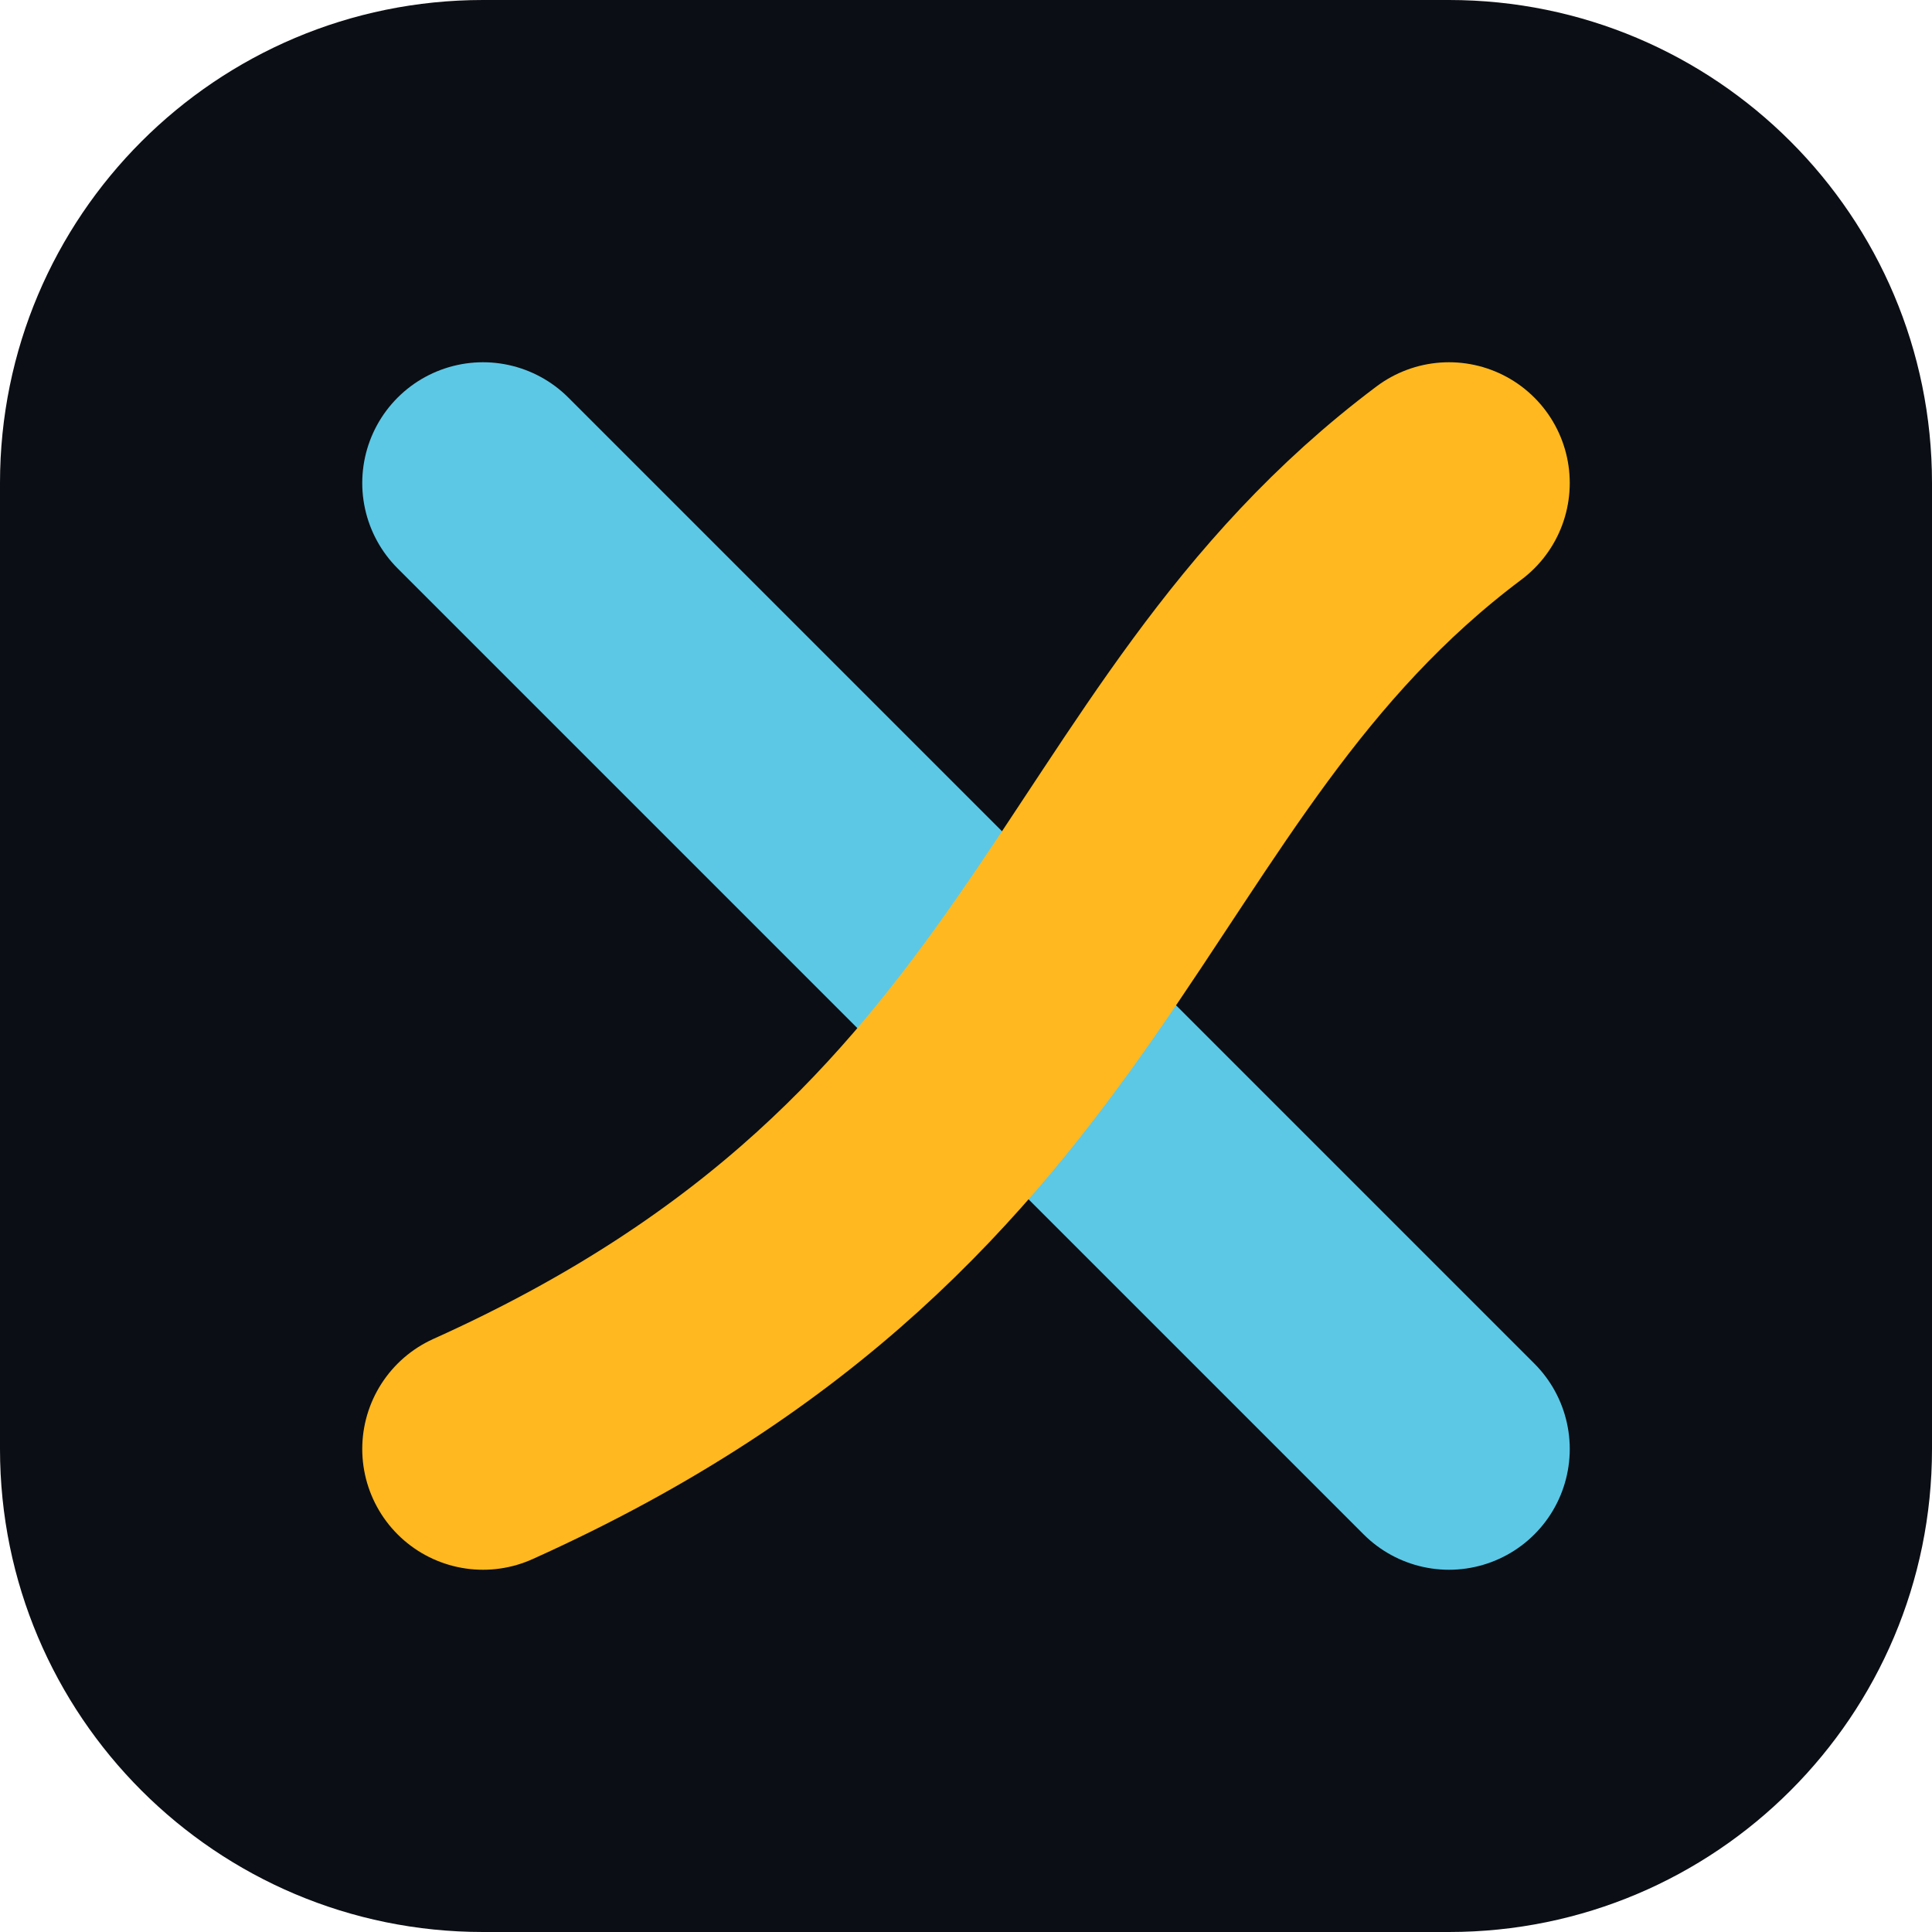
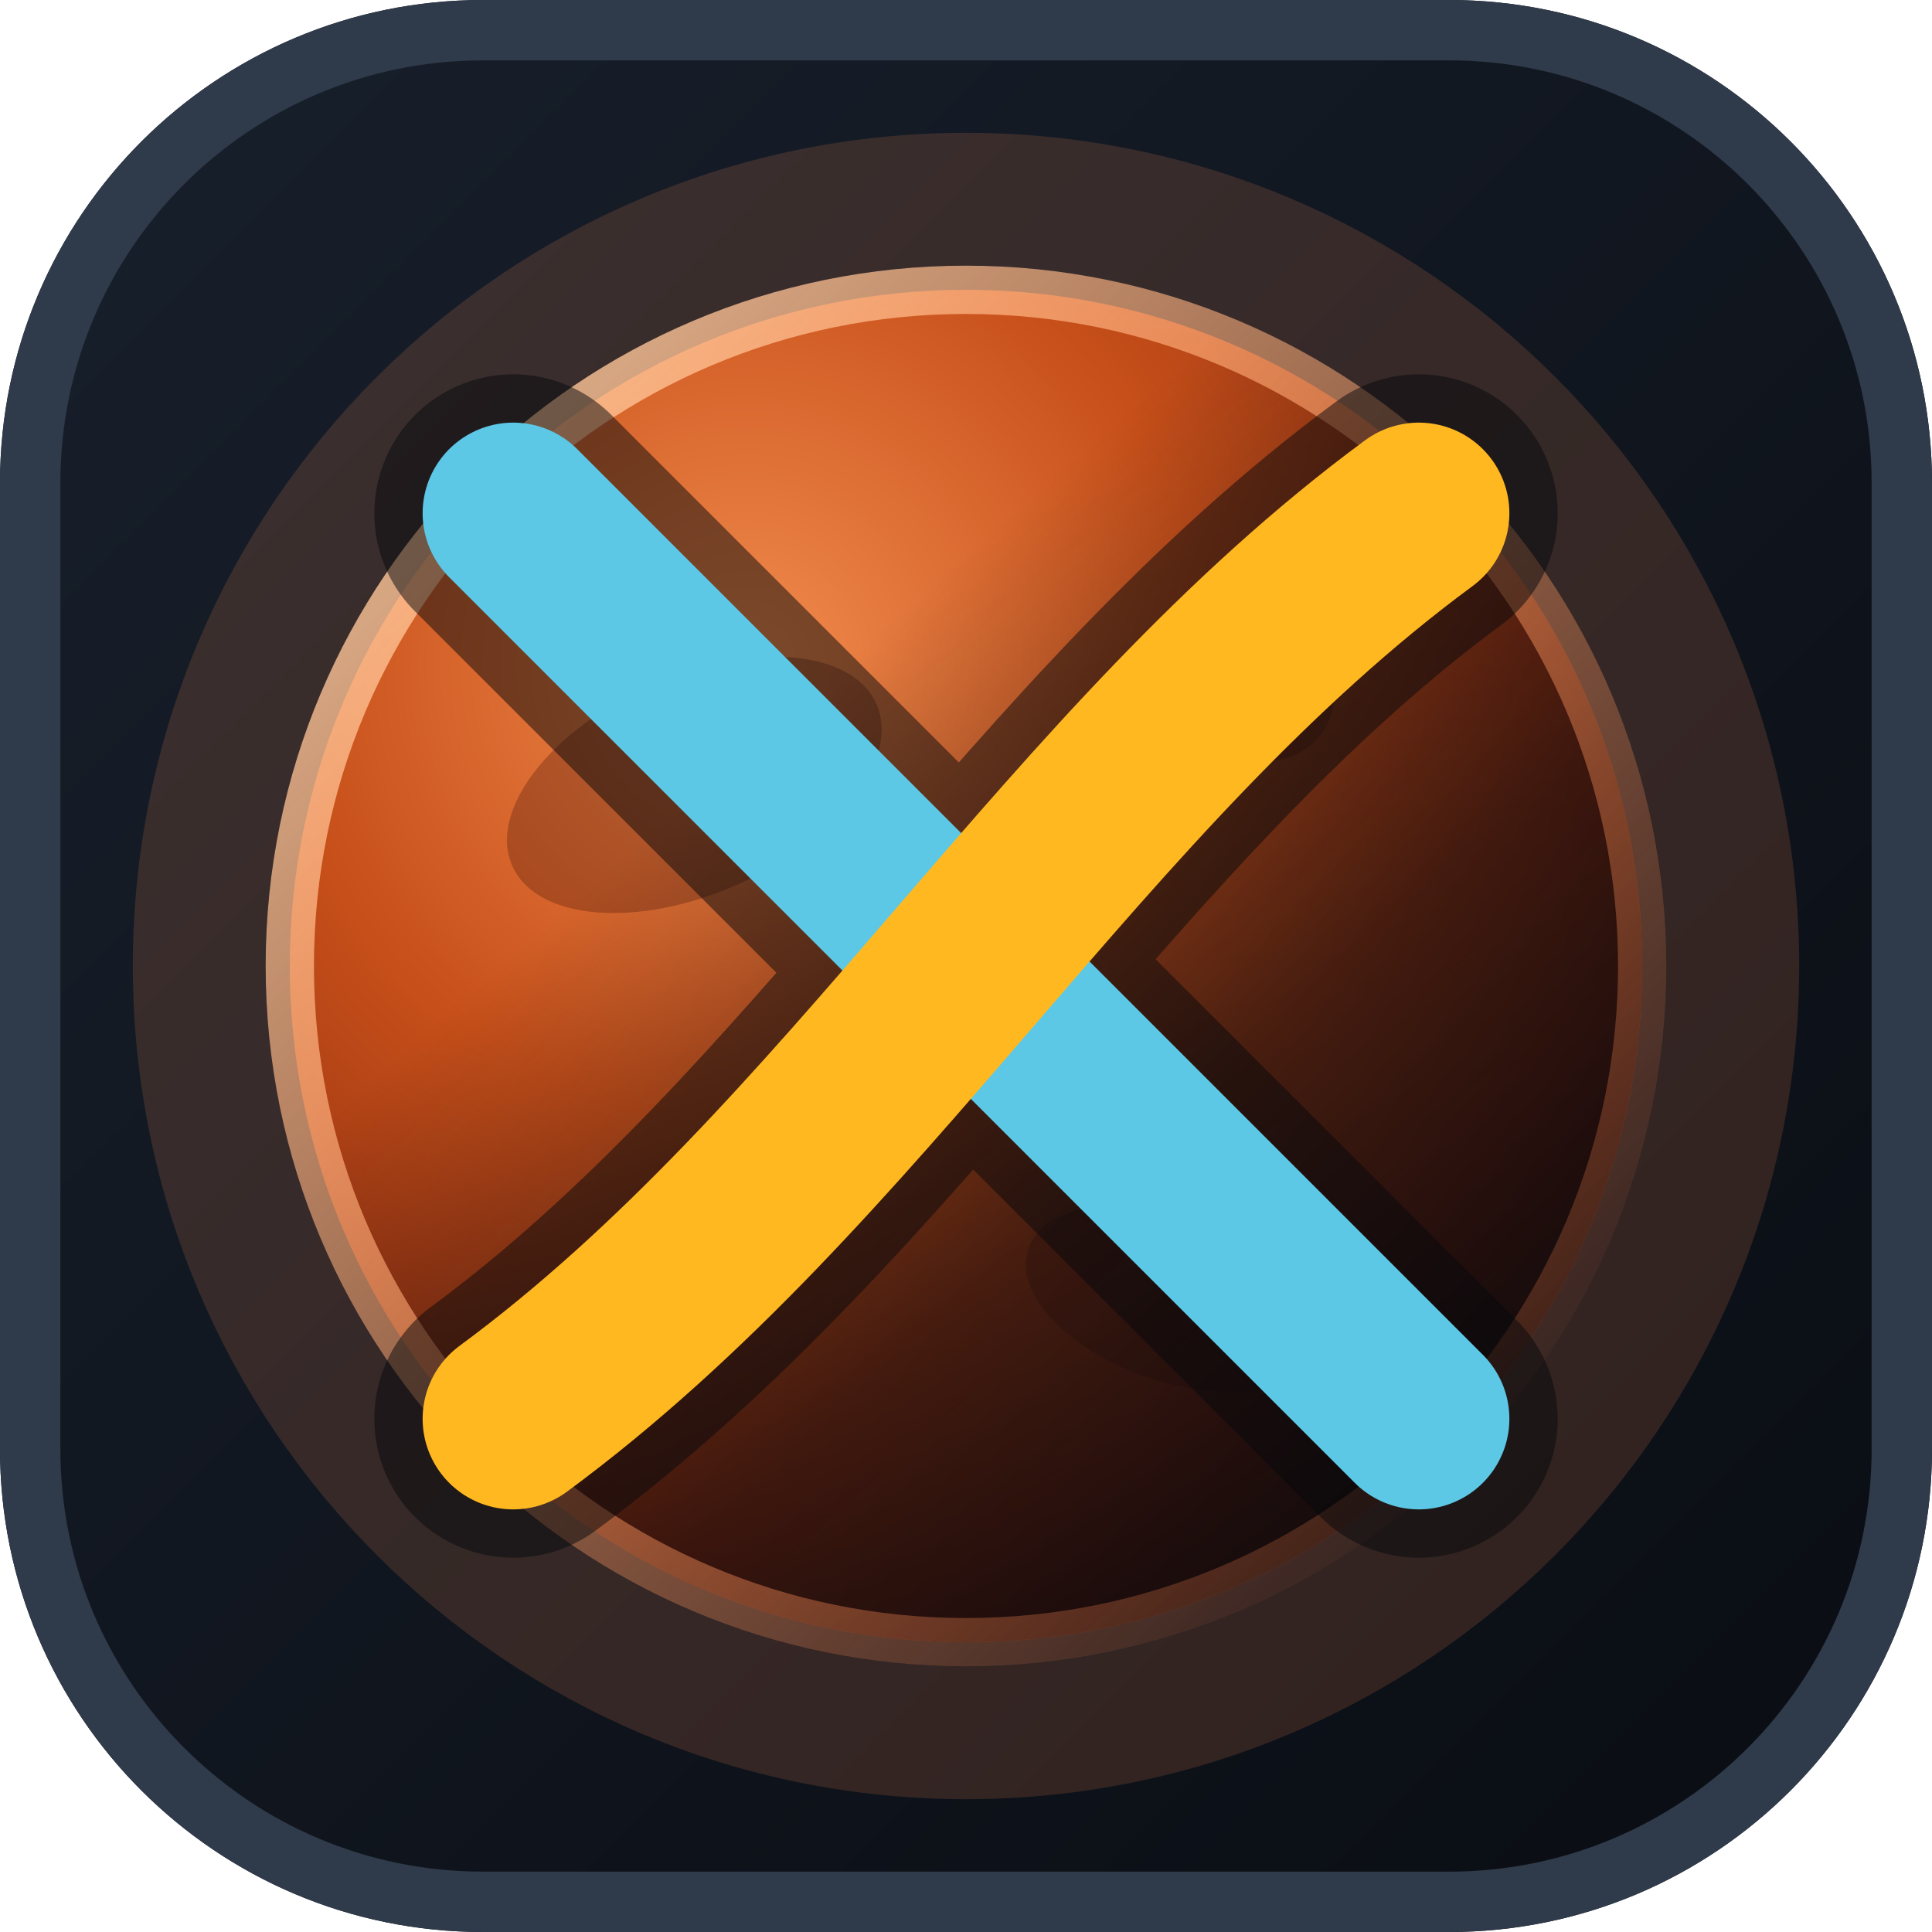
- <svg xmlns="http://www.w3.org/2000/svg" viewBox="0 0 32 32" fill="none" stroke-linecap="round">
-   <rect width="32" height="32" rx="8" fill="#0B0E14" />
-   <path d="M8 8L24 24" stroke="#5CC8E6" stroke-width="4" />
-   <path d="M24 8C18 12.5 18 19.5 8 24" stroke="#FFB81F" stroke-width="4" />
+ <svg xmlns="http://www.w3.org/2000/svg" viewBox="0 0 32 32">
+   <defs>
+     <radialGradient id="b" cx=".34" cy=".28" r=".92">
+       <stop offset="0" stop-color="#f28c4e" />
+       <stop offset=".36" stop-color="#c8501a" />
+       <stop offset=".7" stop-color="#8a2b0f" />
+       <stop offset="1" stop-color="#3a1007" />
+     </radialGradient>
+     <linearGradient id="n" x1=".2" y1=".1" x2=".95" y2=".95">
+       <stop offset=".24" stop-color="#05070c" stop-opacity="0" />
+       <stop offset=".6" stop-color="#05070c" stop-opacity=".6" />
+       <stop offset="1" stop-color="#05070c" stop-opacity=".95" />
+     </linearGradient>
+     <linearGradient id="r" x1="0" y1="0" x2="1" y2="1">
+       <stop offset="0" stop-color="#ffd2a8" stop-opacity=".95" />
+       <stop offset=".55" stop-color="#ff9a62" stop-opacity=".5" />
+       <stop offset="1" stop-color="#ff7a45" stop-opacity=".05" />
+     </linearGradient>
+     <linearGradient id="t" x1="0" y1="0" x2="1" y2="1">
+       <stop offset="0" stop-color="#18202c" />
+       <stop offset="1" stop-color="#090c12" />
+     </linearGradient>
+   </defs>
+   <rect width="32" height="32" rx="8" fill="url(#t)" />
+   <rect x=".5" y=".5" width="31" height="31" rx="7.5" fill="none" stroke="#2f3a4a" />
+   <circle cx="16" cy="16" r="12.7" fill="none" stroke="#ff8a55" stroke-opacity=".16" stroke-width="2.2" />
+   <circle cx="16" cy="16" r="11.2" fill="url(#b)" />
+   <g fill="#4a1708" opacity=".32">
+     <ellipse cx="11.5" cy="13" rx="3.3" ry="1.8" transform="rotate(-24 11.5 13)" />
+     <ellipse cx="19.5" cy="21.5" rx="2.6" ry="1.4" transform="rotate(18 19.5 21.5)" />
+     <circle cx="21" cy="11.5" r="1.1" />
+   </g>
+   <circle cx="16" cy="16" r="11.2" fill="url(#n)" />
+   <circle cx="16" cy="16" r="11.2" fill="none" stroke="url(#r)" stroke-width=".8" />
+   <g fill="none" stroke-linecap="round">
+     <path d="M8.5 8.5L23.5 23.5M23.5 8.5C17.8 12.7 14.2 19.3 8.5 23.5" stroke="#06080d" stroke-opacity=".5" stroke-width="4.6" />
+     <path d="M8.5 8.5L23.5 23.5" stroke="#5CC8E6" stroke-width="3" />
+     <path d="M23.5 8.5C17.8 12.7 14.2 19.3 8.5 23.5" stroke="#FFB81F" stroke-width="3" />
+   </g>
</svg>
